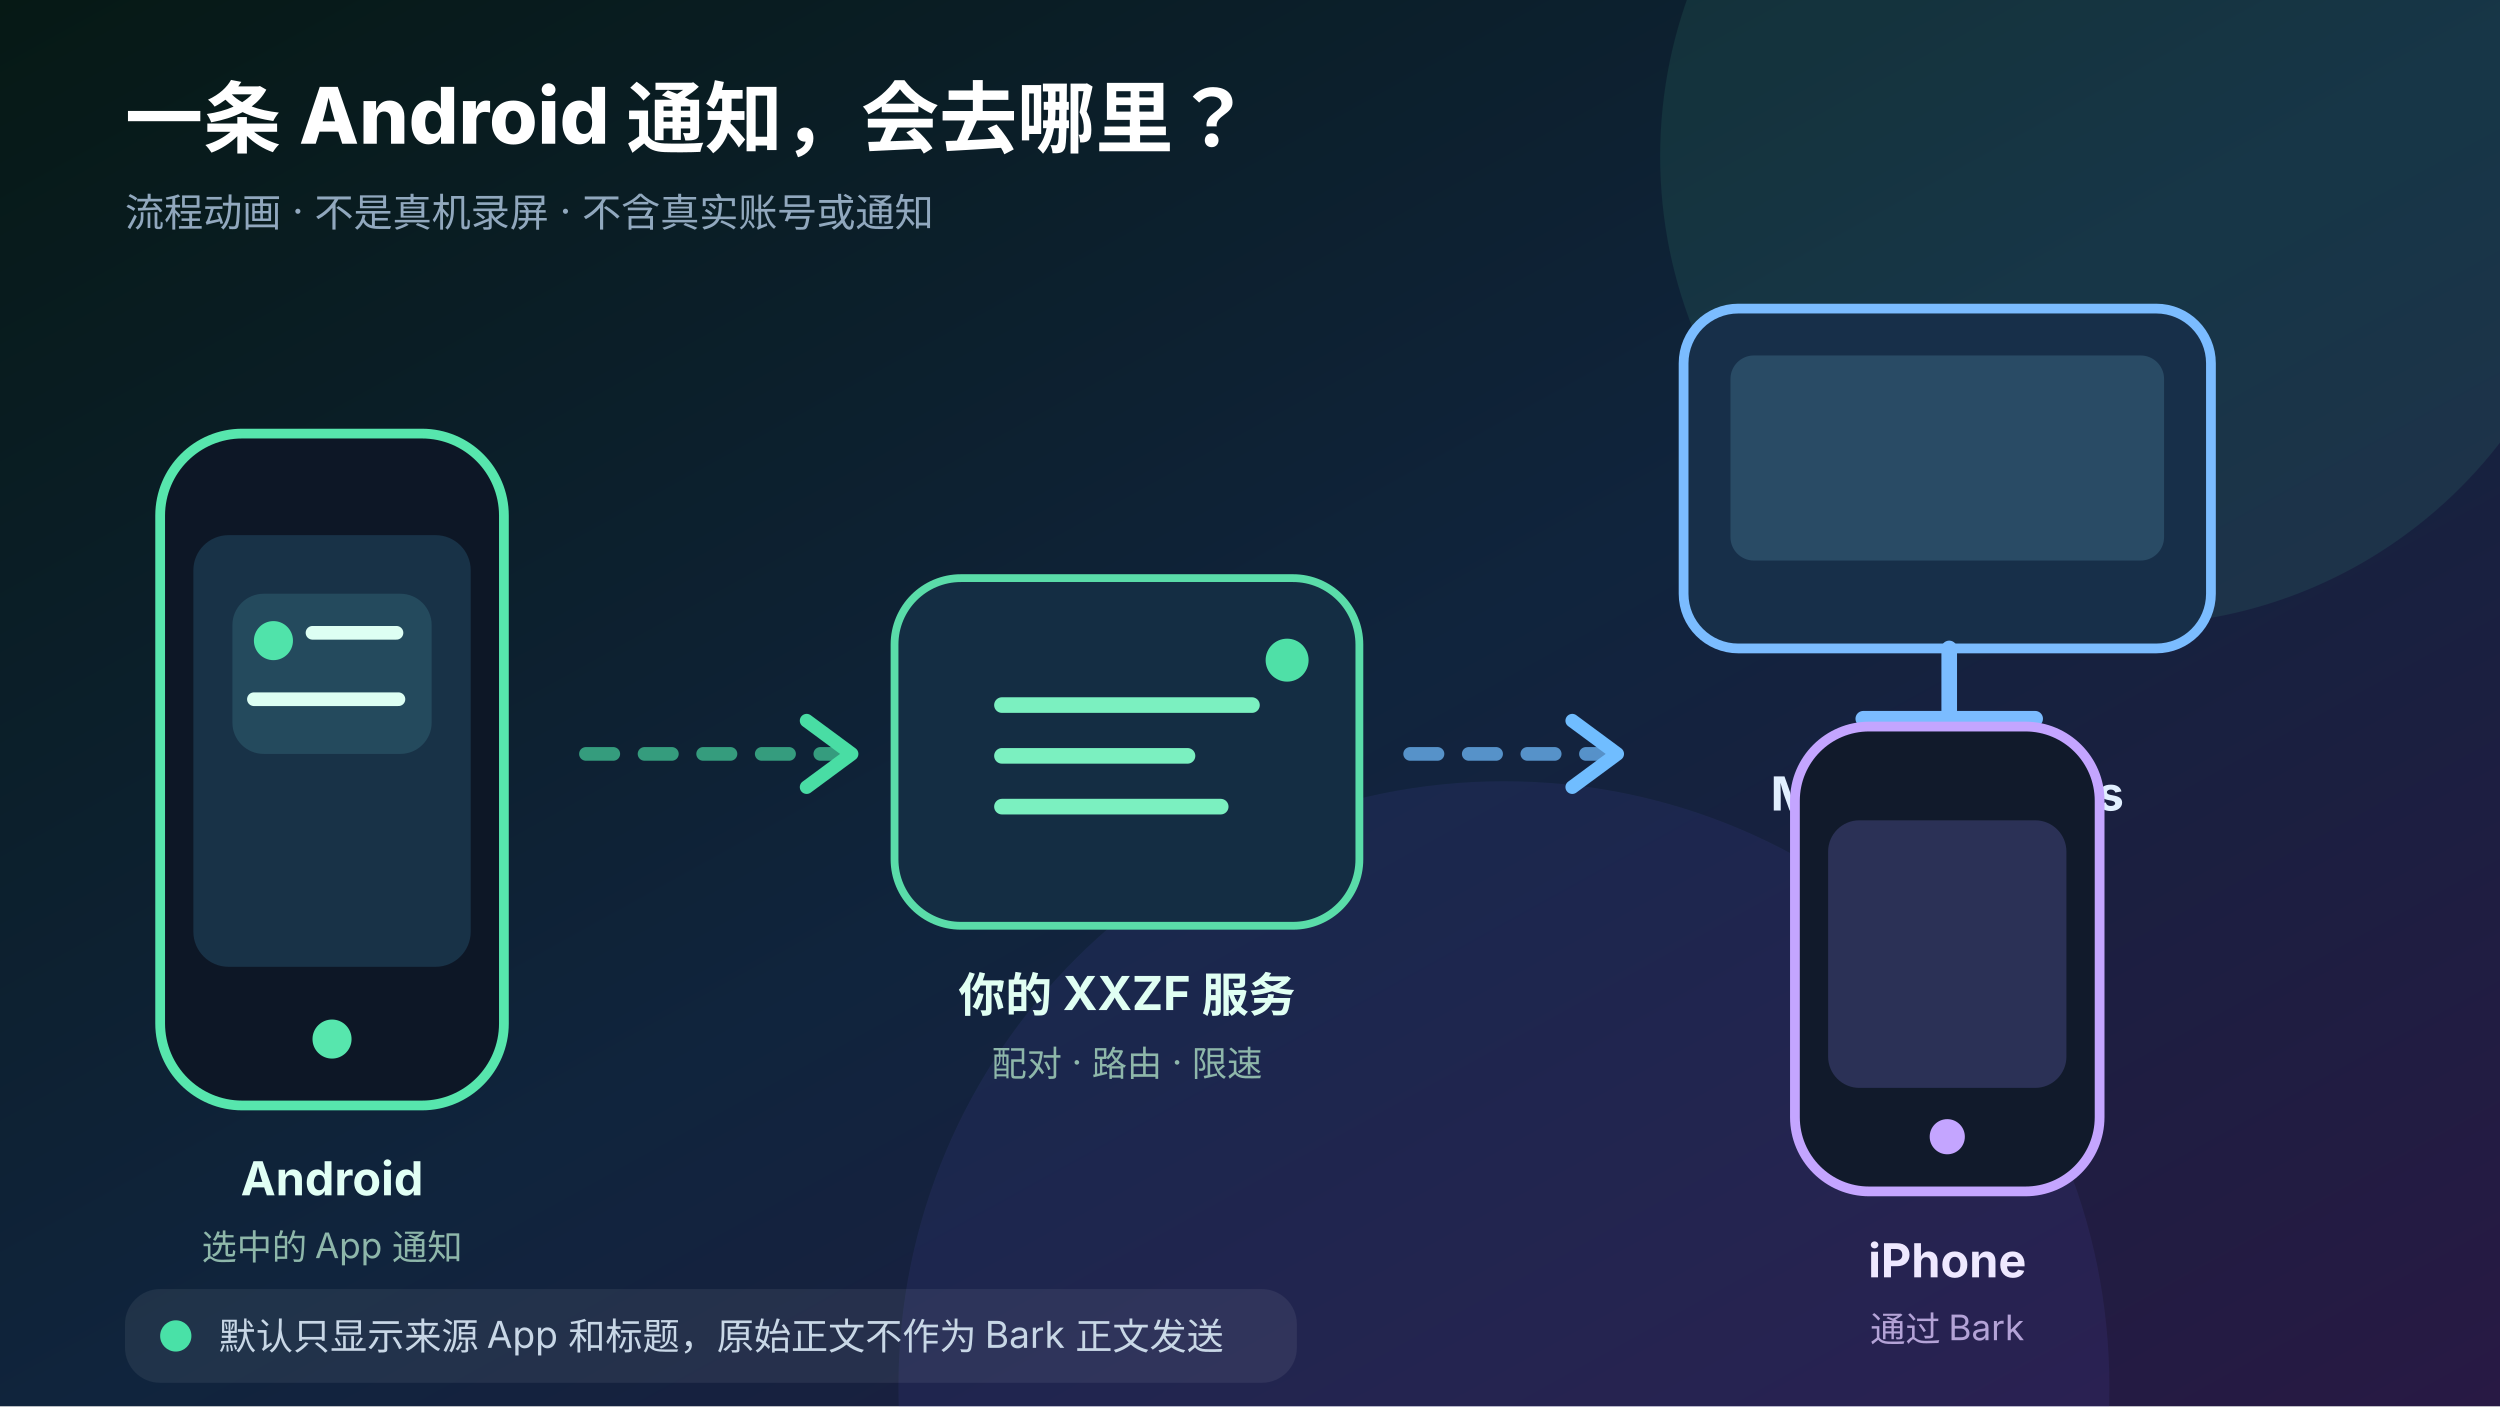
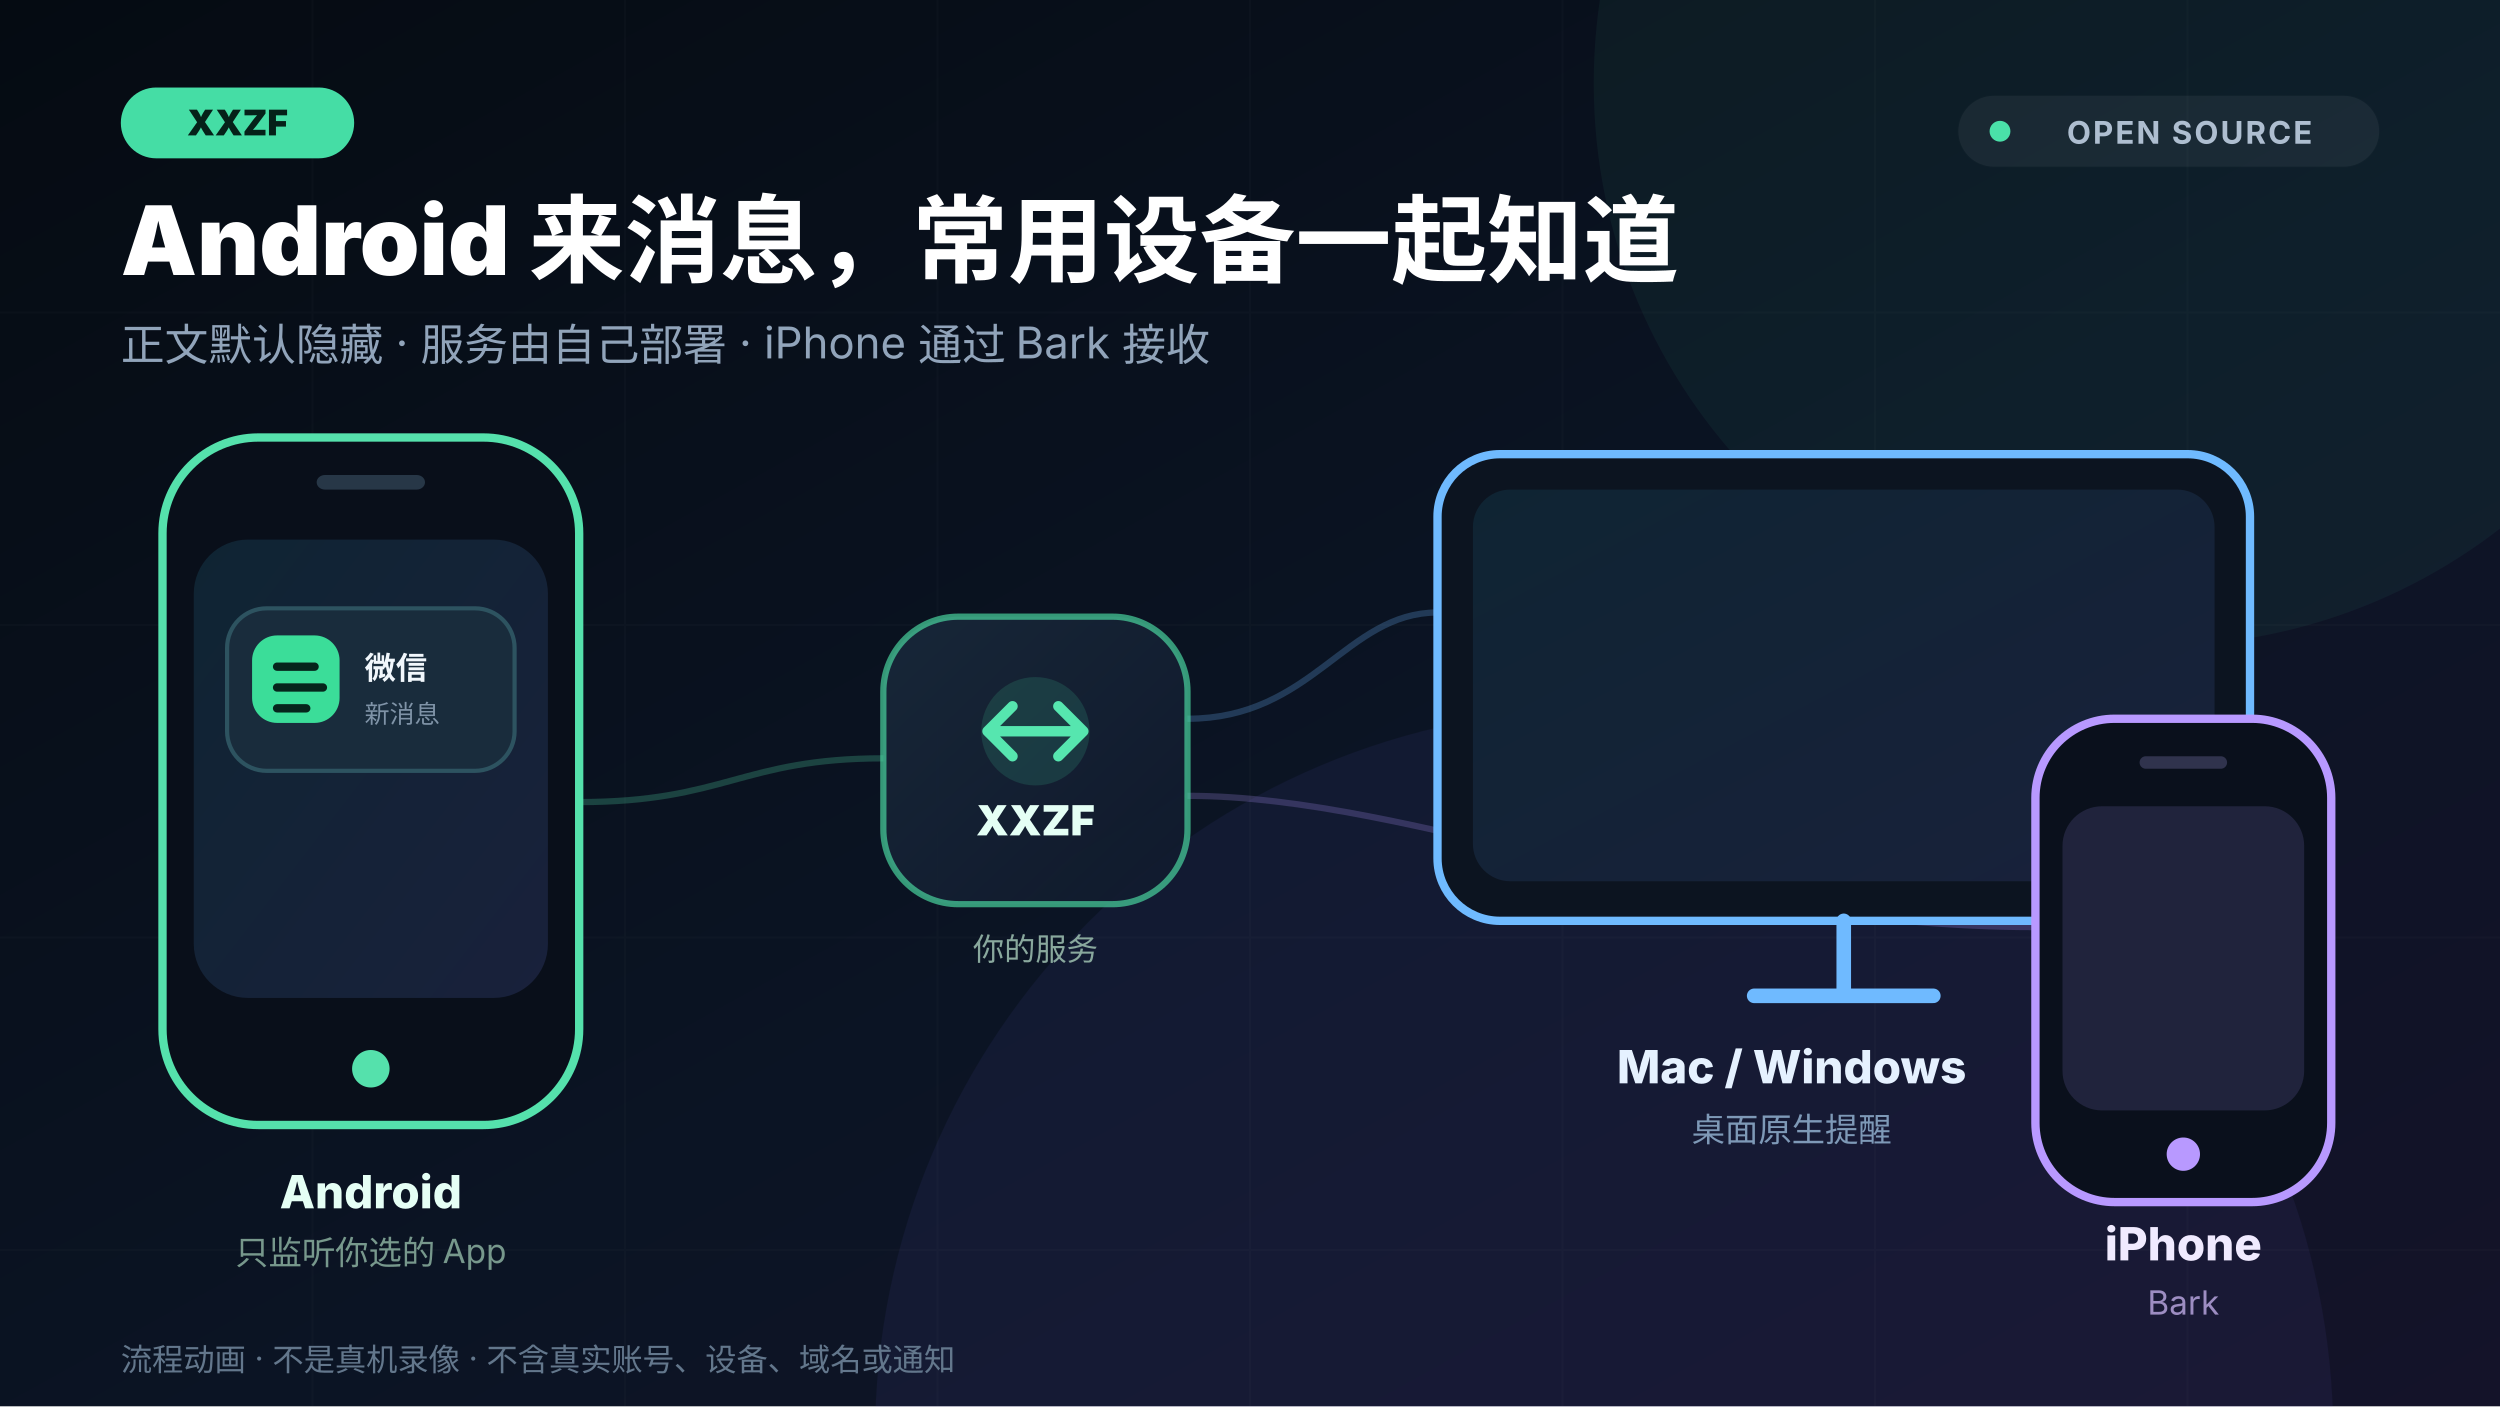
- <svg xmlns="http://www.w3.org/2000/svg" width="1280" height="720" viewBox="0 0 1280 720" role="img" aria-labelledby="title desc">
+ <svg xmlns="http://www.w3.org/2000/svg" width="1200" height="675" viewBox="0 0 1200 675" role="img" aria-labelledby="title desc">
  <defs>
    <linearGradient id="bg" x1="0" y1="0" x2="1" y2="1">
-       <stop offset="0" stop-color="#061915" />
-       <stop offset=".52" stop-color="#10243d" />
-       <stop offset="1" stop-color="#281944" />
+       <stop offset="0" stop-color="#050b12" />
+       <stop offset=".55" stop-color="#0b1424" />
+       <stop offset="1" stop-color="#141329" />
+     </linearGradient>
+     <linearGradient id="glass" x1="0" y1="0" x2="1" y2="1">
+       <stop offset="0" stop-color="#18283a" stop-opacity=".92" />
+       <stop offset="1" stop-color="#111a2d" stop-opacity=".86" />
+     </linearGradient>
+     <linearGradient id="screen" x1="0" y1="0" x2="1" y2="1">
+       <stop offset="0" stop-color="#0f2433" />
+       <stop offset="1" stop-color="#19213b" />
    </linearGradient>
  </defs>
-   <rect width="1280" height="720" fill="url(#bg)" />
-   <circle cx="1090" cy="80" r="240" fill="#57e5ad" opacity=".09" />
-   <circle cx="770" cy="710" r="310" fill="#786cff" opacity=".08" />
+   <rect width="1200" height="675" fill="url(#bg)" />
+   <circle cx="1035" cy="40" r="270" fill="#4cdbac" opacity=".055" />
+   <circle cx="770" cy="690" r="350" fill="#7869ff" opacity=".065" />
+   <path d="M0 150h1200M0 300h1200M0 450h1200M0 600h1200M150 0v675M300 0v675M450 0v675M600 0v675M750 0v675M900 0v675M1050 0v675" stroke="#ffffff" stroke-width="1" opacity=".018" />
  <g font-family="-apple-system,BlinkMacSystemFont,'Segoe UI','PingFang SC','Microsoft YaHei',sans-serif">
-     <text x="64" y="75" fill="#ffffff" font-size="40" font-weight="800">一条 Android 通知，会去哪里？</text>
-     <text x="64" y="116" fill="#91a8be" font-size="20">流程动画 · 不是真机录屏 · 不含真实账号或通知</text>
-     <g transform="translate(82 222)">
-       <rect width="176" height="344" rx="42" fill="#0d1726" stroke="#57e6ad" stroke-width="5" />
-       <rect x="17" y="52" width="142" height="221" rx="18" fill="#183247" />
-       <rect x="37" y="82" width="102" height="82" rx="16" fill="#244a5d" />
-       <circle cx="58" cy="106" r="10" fill="#50e3aa" />
-       <path d="M78 102h43M48 136h74" stroke="#ddfff3" stroke-width="7" stroke-linecap="round" />
-       <circle cx="88" cy="310" r="10" fill="#57e6ad" />
-       <text x="88" y="390" fill="#e1fff5" font-size="24" text-anchor="middle" font-weight="750">Android</text>
-       <text x="88" y="423" fill="#8eb7aa" font-size="18" text-anchor="middle">选中的 App 通知</text>
+     <g transform="translate(58 42)">
+       <rect width="112" height="34" rx="17" fill="#45dda5" />
+       <text x="56" y="23" fill="#052119" font-size="17" text-anchor="middle" font-weight="850">XXZF</text>
    </g>
-     <path d="M300 386h132" stroke="#49dda4" stroke-width="7" stroke-linecap="round" stroke-dasharray="14 16" opacity=".65" />
-     <path d="M413 369l23 17-23 17" fill="none" stroke="#49dda4" stroke-width="7" stroke-linecap="round" stroke-linejoin="round" />
-     <g transform="translate(458 296)">
-       <rect width="238" height="178" rx="34" fill="#142d43" stroke="#5adca9" stroke-width="4" />
-       <path d="M55 65h128M55 91h95M55 117h112" stroke="#7bf0c0" stroke-width="8" stroke-linecap="round" />
-       <circle cx="201" cy="42" r="11" fill="#4fe0a7" />
-       <text x="119" y="222" fill="#e0fff3" font-size="24" text-anchor="middle" font-weight="750">你的 XXZF 服务</text>
-       <text x="119" y="255" fill="#8eb7aa" font-size="18" text-anchor="middle">配对 · 路由 · 限速</text>
+     <text x="58" y="132" fill="#ffffff" font-size="46" font-weight="850">Android 来消息，常用设备一起知道</text>
+     <text x="58" y="173" fill="#91a4ba" font-size="21">正文默认隐藏 · 服务由自己部署 · iPhone 通过 Bark 接收</text>
+     <g transform="translate(940 46)">
+       <rect width="202" height="34" rx="17" fill="#ffffff" opacity=".055" stroke="#ffffff" stroke-opacity=".1" />
+       <circle cx="20" cy="17" r="5" fill="#4ae0a8" />
+       <text x="111" y="23" fill="#aebed0" font-size="15" text-anchor="middle" font-weight="700" letter-spacing="1">OPEN SOURCE</text>
    </g>
-     <path d="M722 386h102" stroke="#70bdff" stroke-width="7" stroke-linecap="round" stroke-dasharray="14 16" opacity=".72" />
-     <path d="M805 369l23 17-23 17" fill="none" stroke="#70bdff" stroke-width="7" stroke-linecap="round" stroke-linejoin="round" />
-     <g transform="translate(862 158)">
-       <rect width="270" height="174" rx="28" fill="#172f49" stroke="#7bbcff" stroke-width="5" />
-       <rect x="24" y="24" width="222" height="105" rx="12" fill="#294b65" />
-       <path d="M92 210h88M136 174v36" stroke="#7bbcff" stroke-width="8" stroke-linecap="round" />
-       <text x="135" y="257" fill="#e1efff" font-size="24" text-anchor="middle" font-weight="750">Mac / Windows</text>
-       <text x="135" y="290" fill="#98b6d6" font-size="18" text-anchor="middle">原生桌面提醒</text>
+     <path d="M278 385C348 385 356 364 424 364" fill="none" stroke="#52dfaa" stroke-width="3" stroke-linecap="round" opacity=".24" />
+     <path d="M570 345C630 345 646 294 690 294" fill="none" stroke="#6eb8ff" stroke-width="3" stroke-linecap="round" opacity=".24" />
+     <path d="M570 382C680 382 814 445 977 445" fill="none" stroke="#b394ff" stroke-width="3" stroke-linecap="round" opacity=".22" />
+     <g transform="translate(78 210)">
+       <rect width="200" height="330" rx="46" fill="#090f1a" stroke="#55e1ac" stroke-width="4" />
+       <rect x="15" y="49" width="170" height="220" rx="26" fill="url(#screen)" />
+       <rect x="74" y="18" width="52" height="7" rx="4" fill="#273747" />
+       <circle cx="100" cy="303" r="9" fill="#55e1ac" />
+       <g transform="translate(31 82)">
+         <rect width="138" height="78" rx="19" fill="#192c3c" stroke="#2d5360" stroke-width="2" />
+         <rect x="12" y="13" width="42" height="42" rx="12" fill="#3bdd99" />
+         <path d="M24 28h18M24 38h22M24 48h14" stroke="#06251c" stroke-width="4" stroke-linecap="round" />
+         <text x="66" y="34" fill="#f1f7fc" font-size="15" font-weight="800">微信</text>
+         <text x="66" y="55" fill="#7f93a7" font-size="12">新消息</text>
+       </g>
+       <text x="100" y="370" fill="#e5fff5" font-size="22" text-anchor="middle" font-weight="800">Android</text>
+       <text x="100" y="397" fill="#77988c" font-size="16" text-anchor="middle">只监听你选的 App</text>
    </g>
-     <g transform="translate(919 372)">
-       <rect width="156" height="238" rx="38" fill="#111a2b" stroke="#c4a5ff" stroke-width="5" />
-       <rect x="17" y="48" width="122" height="137" rx="16" fill="#2b3156" />
-       <circle cx="78" cy="210" r="9" fill="#c4a5ff" />
-       <text x="78" y="282" fill="#eee8ff" font-size="24" text-anchor="middle" font-weight="750">iPhone</text>
-       <text x="78" y="315" fill="#b4a3d7" font-size="18" text-anchor="middle">通过 Bark</text>
+     <g transform="translate(424 296)">
+       <rect width="146" height="138" rx="36" fill="url(#glass)" stroke="#4ee0a7" stroke-opacity=".65" stroke-width="3" />
+       <circle cx="73" cy="55" r="26" fill="#41da9f" opacity=".15" />
+       <path d="M52 55h42M62 43l-12 12 12 12M84 43l12 12-12 12" fill="none" stroke="#56e6af" stroke-width="5" stroke-linecap="round" stroke-linejoin="round" />
+       <text x="73" y="105" fill="#e4fff5" font-size="20" text-anchor="middle" font-weight="850">XXZF</text>
+       <text x="73" y="165" fill="#89a89d" font-size="15" text-anchor="middle">你的服务</text>
    </g>
-     <g transform="translate(64 660)">
-       <rect width="600" height="48" rx="18" fill="#ffffff" opacity=".07" />
-       <circle cx="26" cy="24" r="8" fill="#49e1a7" />
-       <text x="48" y="31" fill="#c8d7e6" font-size="19">默认只显示来源 App 和标题，原始正文不作为 Bark 正文发送</text>
+     <g transform="translate(690 218)">
+       <rect width="390" height="224" rx="30" fill="#0c1420" stroke="#6fbaff" stroke-width="4" />
+       <rect x="17" y="17" width="356" height="188" rx="18" fill="url(#screen)" />
+       <path d="M152 260h86M195 224v36" stroke="#6fbaff" stroke-width="7" stroke-linecap="round" />
+       <text x="170" y="302" fill="#e5f1ff" font-size="22" text-anchor="middle" font-weight="800">Mac / Windows</text>
+       <text x="170" y="330" fill="#7e99b7" font-size="16" text-anchor="middle">桌面原生提醒</text>
    </g>
+     <g transform="translate(977 345)">
+       <rect width="142" height="232" rx="38" fill="#0a101c" stroke="#b899ff" stroke-width="4" />
+       <rect x="13" y="42" width="116" height="146" rx="19" fill="#20233c" />
+       <rect x="50" y="18" width="42" height="6" rx="3" fill="#30334d" />
+       <circle cx="71" cy="209" r="8" fill="#b899ff" />
+       <text x="71" y="260" fill="#f0eaff" font-size="22" text-anchor="middle" font-weight="800">iPhone</text>
+       <text x="71" y="286" fill="#9d8dc2" font-size="16" text-anchor="middle">Bark</text>
+     </g>
+     <text x="58" y="658" fill="#63778c" font-size="15">流程动画 · 不是真机录像 · 不含真实账号、设备、域名或通知</text>
  </g>
</svg>
